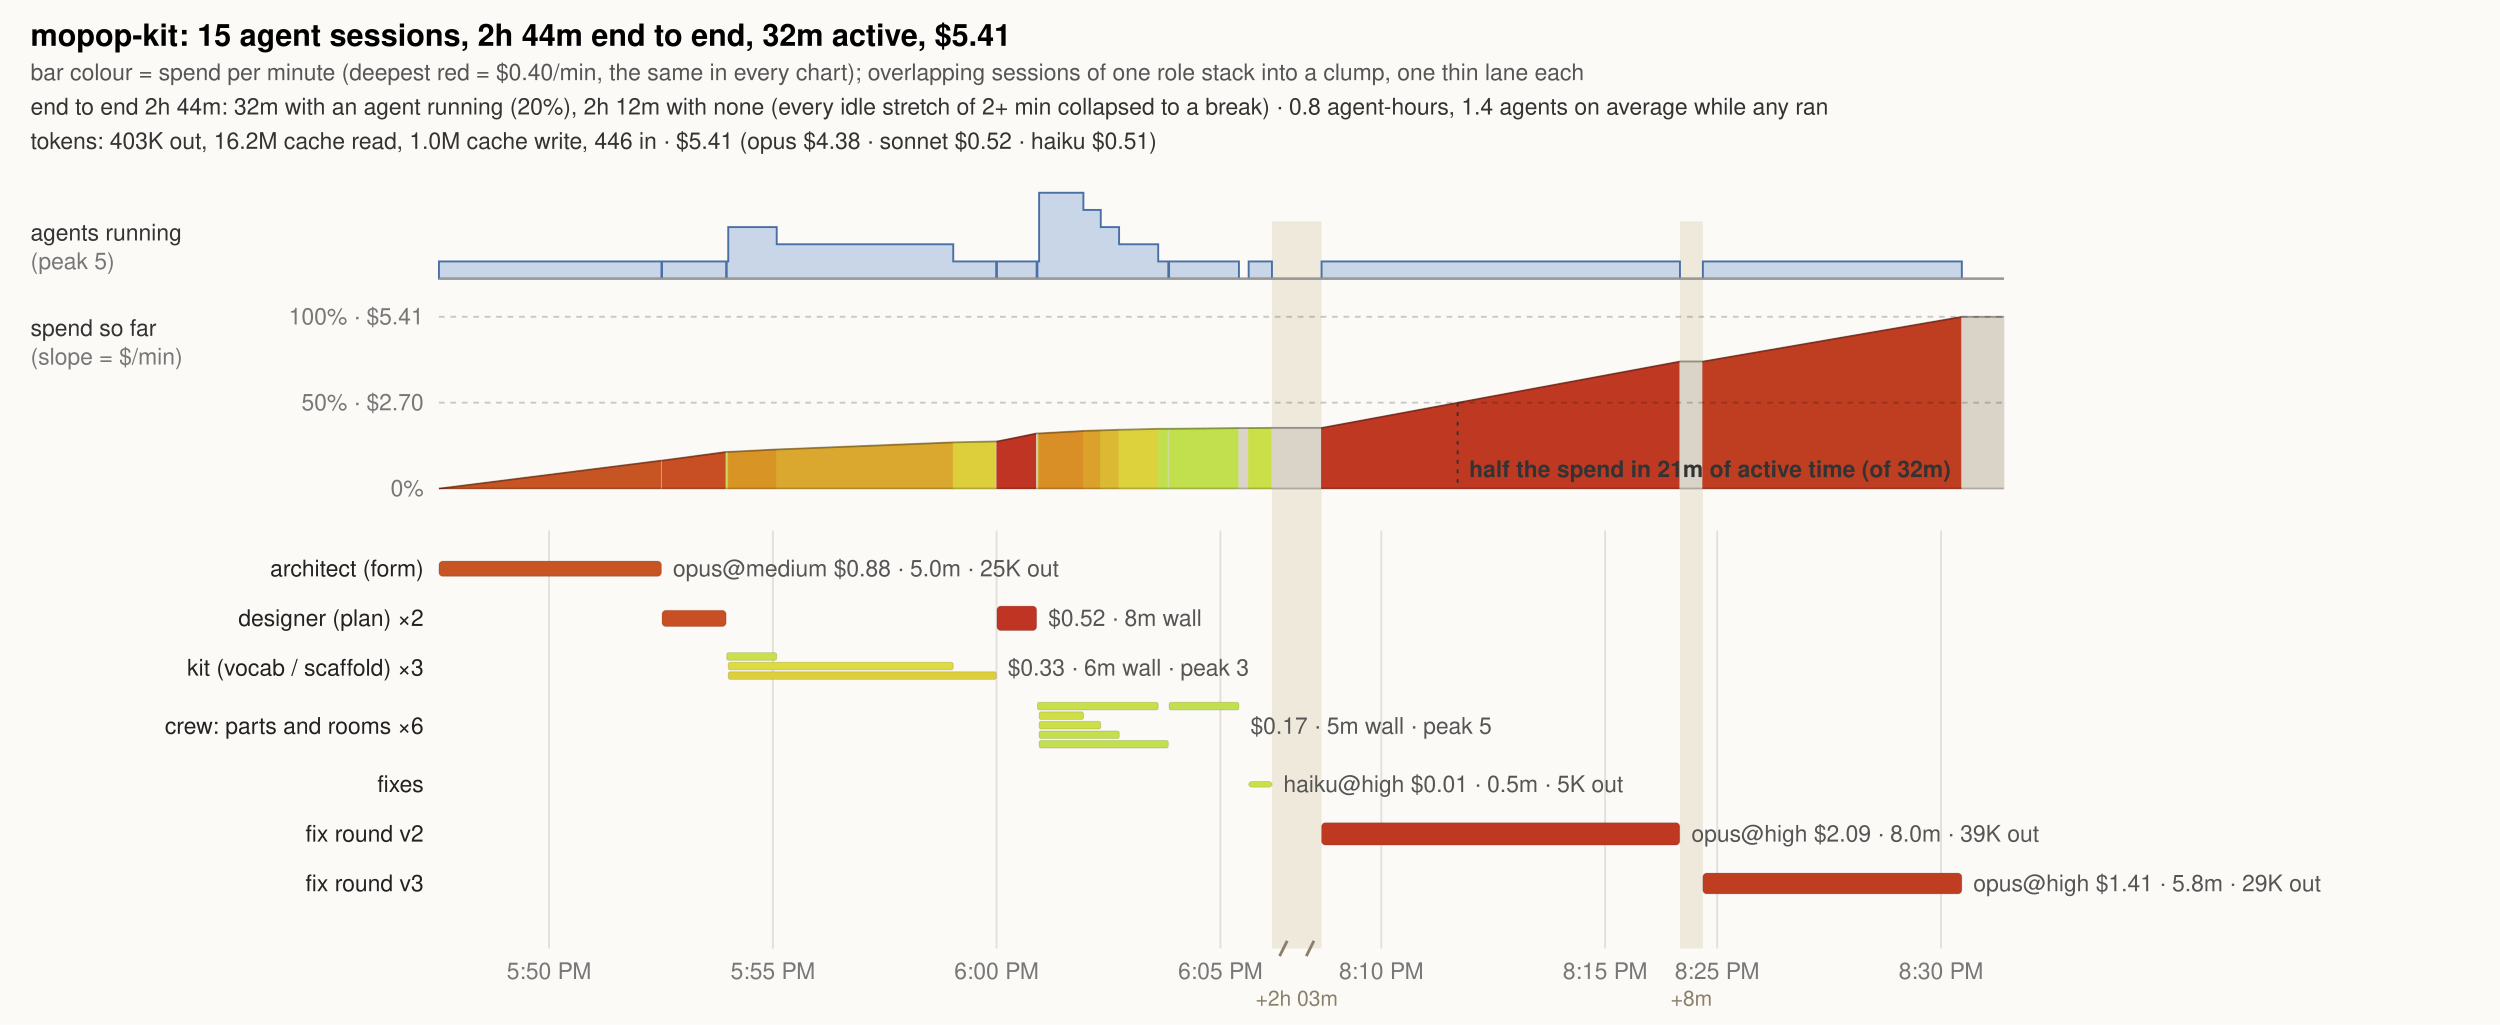
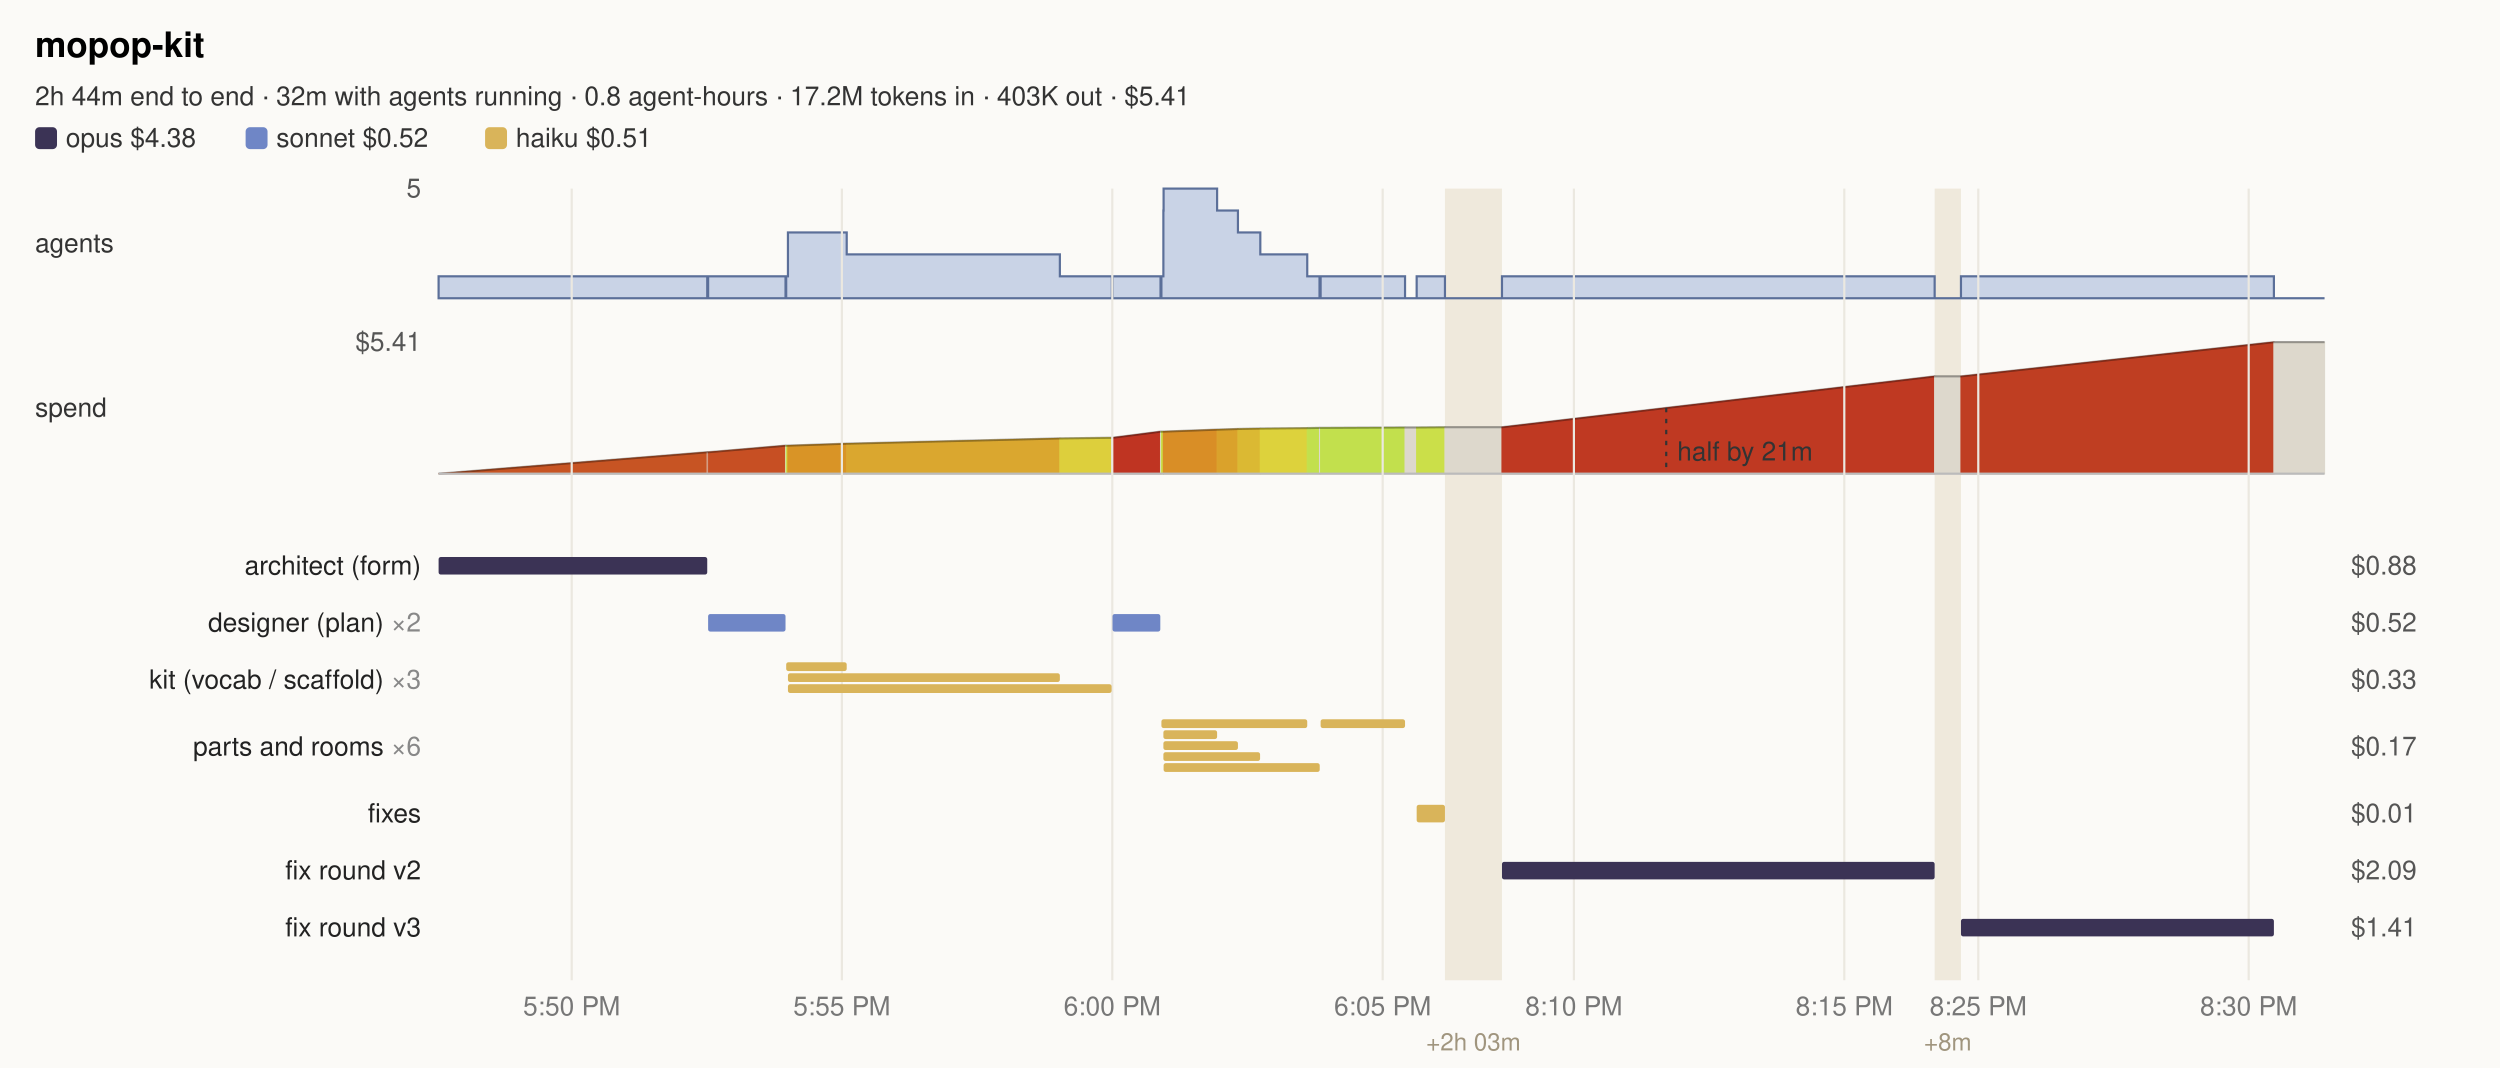
- <svg xmlns="http://www.w3.org/2000/svg" width="1310" height="537" font-family="Helvetica,Arial,sans-serif" font-size="12">
+ <svg xmlns="http://www.w3.org/2000/svg" width="1140" height="487" font-family="Helvetica,Arial,sans-serif" font-size="12">
  <defs>
    <pattern id="idle" width="8" height="8" patternUnits="userSpaceOnUse" patternTransform="rotate(45)">
-       <rect width="8" height="8" fill="#f1ece0" />
-       <line x1="0" y1="0" x2="0" y2="8" stroke="#e2d9c4" stroke-width="3" />
+       <rect width="8" height="8" fill="#f4f0e6" />
+       <line x1="0" y1="0" x2="0" y2="8" stroke="#e6dfcd" stroke-width="3" />
    </pattern>
  </defs>
  <rect width="100%" height="100%" fill="#fbfaf7" />
-   <rect x="666.5" y="116" width="26.0" height="381" fill="#efe9dc" />
-   <rect x="880.3" y="116" width="12.0" height="381" fill="#efe9dc" />
-   <text x="16" y="24" font-size="16" font-weight="bold">mopop-kit: 15 agent sessions, 2h 44m end to end, 32m active, $5.41</text>
-   <text x="16" y="42" fill="#555">bar colour = spend per minute (deepest red = $0.40/min, the same in every chart); overlapping sessions of one role stack into a clump, one thin lane each</text>
-   <text x="16" y="60" fill="#333">end to end 2h 44m: 32m with an agent running (20%), 2h 12m with none (every idle stretch of 2+ min collapsed to a break) · 0.8 agent-hours, 1.4 agents on average while any ran</text>
-   <text x="16" y="78" fill="#333">tokens: 403K out, 16.2M cache read, 1.0M cache write, 446 in · $5.41 (opus $4.38 · sonnet $0.52 · haiku $0.51)</text>
-   <text x="16" y="126" fill="#333">agents running</text>
-   <text x="16" y="141" fill="#777">(peak 5)</text>
-   <polygon points="230,146 230.0,146.0 230.0,137.0 346.6,137.0 346.6,146.0 346.9,146.0 346.9,137.0 380.5,137.0 380.5,146.0 380.8,146.0 380.8,137.0 381.6,137.0 381.6,128.0 381.6,128.0 381.6,119.0 407.0,119.0 407.0,128.0 499.5,128.0 499.5,137.0 522.0,137.0 522.0,146.0 522.4,146.0 522.4,137.0 543.2,137.0 543.2,146.0 543.6,146.0 543.6,137.0 544.5,137.0 544.5,128.0 544.5,128.0 544.5,119.0 544.5,119.0 544.5,110.0 544.5,110.0 544.5,101.0 567.7,101.0 567.7,110.0 576.8,110.0 576.8,119.0 586.4,119.0 586.4,128.0 606.9,128.0 606.9,137.0 612.2,137.0 612.2,146.0 612.6,146.0 612.6,137.0 649.2,137.0 649.2,146.0 654.3,146.0 654.3,137.0 666.5,137.0 666.5,146.0 692.5,146.0 692.5,137.0 880.3,137.0 880.3,146.0 892.3,146.0 892.3,137.0 1028.0,137.0 1028.0,146.0 1050,146" fill="#c9d6e8" stroke="#4a6fa5" stroke-width="1" />
-   <line x1="230" y1="146" x2="1050" y2="146" stroke="#999" />
-   <polygon points="230.0,256 230.0,256.0 346.6,241.3 346.6,256" fill="hsl(18,70%,46%)" stroke="hsl(18,70%,46%)" stroke-width="0.5" />
-   <polygon points="346.6,256 346.6,241.3 346.9,241.3 346.9,256" fill="#d9d4c7" stroke="#d9d4c7" stroke-width="0.5" />
-   <polygon points="346.9,256 346.9,241.3 380.5,236.8 380.5,256" fill="hsl(16,70%,46%)" stroke="hsl(16,70%,46%)" stroke-width="0.5" />
-   <polygon points="380.5,256 380.5,236.8 380.8,236.8 380.8,256" fill="#d9d4c7" stroke="#d9d4c7" stroke-width="0.5" />
-   <polygon points="380.8,256 380.8,236.8 381.6,236.8 381.6,256" fill="hsl(68,70%,58%)" stroke="hsl(68,70%,58%)" stroke-width="0.5" />
-   <polygon points="381.6,256 381.6,236.8 381.6,236.8 381.6,256" fill="hsl(49,70%,53%)" stroke="hsl(49,70%,53%)" stroke-width="0.5" />
-   <polygon points="381.6,256 381.6,236.8 407.0,235.5 407.0,256" fill="hsl(37,70%,50%)" stroke="hsl(37,70%,50%)" stroke-width="0.5" />
-   <polygon points="407.0,256 407.0,235.5 499.5,231.8 499.5,256" fill="hsl(42,70%,52%)" stroke="hsl(42,70%,52%)" stroke-width="0.5" />
-   <polygon points="499.5,256 499.5,231.8 522.0,231.3 522.0,256" fill="hsl(55,70%,55%)" stroke="hsl(55,70%,55%)" stroke-width="0.5" />
-   <polygon points="522.0,256 522.0,231.3 522.4,231.3 522.4,256" fill="#d9d4c7" stroke="#d9d4c7" stroke-width="0.5" />
-   <polygon points="522.4,256 522.4,231.3 543.2,227.1 543.2,256" fill="hsl(7,70%,44%)" stroke="hsl(7,70%,44%)" stroke-width="0.5" />
-   <polygon points="543.2,256 543.2,227.1 543.6,227.1 543.6,256" fill="#d9d4c7" stroke="#d9d4c7" stroke-width="0.5" />
-   <polygon points="543.6,256 543.6,227.1 544.5,227.1 544.5,256" fill="hsl(69,70%,58%)" stroke="hsl(69,70%,58%)" stroke-width="0.5" />
-   <polygon points="544.5,256 544.5,227.1 544.5,227.1 544.5,256" fill="hsl(53,70%,54%)" stroke="hsl(53,70%,54%)" stroke-width="0.5" />
-   <polygon points="544.5,256 544.5,227.1 544.5,227.1 544.5,256" fill="hsl(45,70%,52%)" stroke="hsl(45,70%,52%)" stroke-width="0.5" />
-   <polygon points="544.5,256 544.5,227.1 544.5,227.1 544.5,256" fill="hsl(39,70%,51%)" stroke="hsl(39,70%,51%)" stroke-width="0.5" />
-   <polygon points="544.5,256 544.5,227.1 567.7,225.8 567.7,256" fill="hsl(35,70%,50%)" stroke="hsl(35,70%,50%)" stroke-width="0.5" />
-   <polygon points="567.7,256 567.7,225.8 576.8,225.5 576.8,256" fill="hsl(41,70%,51%)" stroke="hsl(41,70%,51%)" stroke-width="0.5" />
-   <polygon points="576.8,256 576.8,225.5 586.4,225.2 586.4,256" fill="hsl(48,70%,53%)" stroke="hsl(48,70%,53%)" stroke-width="0.5" />
-   <polygon points="586.4,256 586.4,225.2 606.9,224.7 606.9,256" fill="hsl(56,70%,55%)" stroke="hsl(56,70%,55%)" stroke-width="0.5" />
-   <polygon points="606.9,256 606.9,224.7 612.2,224.7 612.2,256" fill="hsl(72,70%,59%)" stroke="hsl(72,70%,59%)" stroke-width="0.5" />
-   <polygon points="612.2,256 612.2,224.7 612.6,224.7 612.6,256" fill="#d9d4c7" stroke="#d9d4c7" stroke-width="0.5" />
-   <polygon points="612.6,256 612.6,224.7 649.2,224.3 649.2,256" fill="hsl(72,70%,59%)" stroke="hsl(72,70%,59%)" stroke-width="0.5" />
-   <polygon points="649.2,256 649.2,224.3 654.3,224.3 654.3,256" fill="#d9d4c7" stroke="#d9d4c7" stroke-width="0.5" />
-   <polygon points="654.3,256 654.3,224.3 666.5,224.2 666.5,256" fill="hsl(68,70%,58%)" stroke="hsl(68,70%,58%)" stroke-width="0.5" />
-   <polygon points="666.5,256 666.5,224.2 692.5,224.2 692.5,256" fill="#d9d4c7" stroke="#d9d4c7" stroke-width="0.5" />
-   <polygon points="692.5,256 692.5,224.2 880.3,189.4 880.3,256" fill="hsl(9,70%,44%)" stroke="hsl(9,70%,44%)" stroke-width="0.5" />
-   <polygon points="880.3,256 880.3,189.4 892.3,189.4 892.3,256" fill="#d9d4c7" stroke="#d9d4c7" stroke-width="0.5" />
-   <polygon points="892.3,256 892.3,189.4 1028.0,166.0 1028.0,256" fill="hsl(11,70%,44%)" stroke="hsl(11,70%,44%)" stroke-width="0.5" />
-   <polygon points="1028.0,256 1028.0,166.0 1050.0,166.0 1050.0,256" fill="#d9d4c7" stroke="#d9d4c7" stroke-width="0.5" />
-   <polyline points="230.0,256.0 346.6,241.3 346.6,241.3 346.9,241.3 346.9,241.3 380.5,236.8 380.5,236.8 380.8,236.8 380.8,236.8 381.6,236.8 381.6,236.8 381.6,236.8 381.6,236.8 407.0,235.5 407.0,235.5 499.5,231.8 499.5,231.8 522.0,231.3 522.0,231.3 522.4,231.3 522.4,231.3 543.2,227.1 543.2,227.1 543.6,227.1 543.6,227.1 544.5,227.1 544.5,227.1 544.5,227.1 544.5,227.1 544.5,227.1 544.5,227.1 544.5,227.1 544.5,227.1 567.7,225.8 567.7,225.8 576.8,225.5 576.8,225.5 586.4,225.2 586.4,225.2 606.9,224.7 606.9,224.7 612.2,224.7 612.2,224.7 612.6,224.7 612.6,224.7 649.2,224.3 649.2,224.3 654.3,224.3 654.3,224.3 666.5,224.2 666.5,224.2 692.5,224.2 692.5,224.2 880.3,189.4 880.3,189.4 892.3,189.4 892.3,189.4 1028.0,166.0 1028.0,166.0 1050.0,166.0" fill="none" stroke="#0005" stroke-width="1" />
-   <text x="16" y="176" fill="#333">spend so far</text>
-   <text x="16" y="191" fill="#777">(slope = $/min)</text>
-   <line x1="230" y1="256" x2="1050" y2="256" stroke="#0003" stroke-dasharray="" />
-   <text x="222" y="260" text-anchor="end" fill="#777">0%</text>
-   <line x1="230" y1="211" x2="1050" y2="211" stroke="#0003" stroke-dasharray="3 3" />
-   <text x="222" y="215" text-anchor="end" fill="#777">50% · $2.70</text>
-   <line x1="230" y1="166" x2="1050" y2="166" stroke="#0003" stroke-dasharray="3 3" />
-   <text x="222" y="170" text-anchor="end" fill="#777">100% · $5.41</text>
-   <line x1="763.8" y1="211" x2="763.8" y2="256" stroke="#333" stroke-dasharray="2 3" />
-   <text x="769.8" y="250" fill="#333" font-weight="bold">half the spend in 21m of active time (of 32m)</text>
-   <line x1="287.7" y1="278" x2="287.7" y2="497" stroke="#e3e0d8" />
-   <text x="287.7" y="513" text-anchor="middle" fill="#777">5:50 PM</text>
-   <line x1="405.0" y1="278" x2="405.0" y2="497" stroke="#e3e0d8" />
-   <text x="405.0" y="513" text-anchor="middle" fill="#777">5:55 PM</text>
-   <line x1="522.2" y1="278" x2="522.2" y2="497" stroke="#e3e0d8" />
-   <text x="522.2" y="513" text-anchor="middle" fill="#777">6:00 PM</text>
-   <line x1="639.5" y1="278" x2="639.5" y2="497" stroke="#e3e0d8" />
-   <text x="639.5" y="513" text-anchor="middle" fill="#777">6:05 PM</text>
-   <path d="M670.5,501 l4,-8 M684.5,501 l4,-8" stroke="#8a7f6a" stroke-width="1.5" />
-   <line x1="723.8" y1="278" x2="723.8" y2="497" stroke="#e3e0d8" />
-   <text x="723.8" y="513" text-anchor="middle" fill="#777">8:10 PM</text>
-   <line x1="841.1" y1="278" x2="841.1" y2="497" stroke="#e3e0d8" />
-   <text x="841.1" y="513" text-anchor="middle" fill="#777">8:15 PM</text>
-   <line x1="899.8" y1="278" x2="899.8" y2="497" stroke="#e3e0d8" />
-   <text x="899.8" y="513" text-anchor="middle" fill="#777">8:25 PM</text>
-   <line x1="1017.1" y1="278" x2="1017.1" y2="497" stroke="#e3e0d8" />
-   <text x="1017.1" y="513" text-anchor="middle" fill="#777">8:30 PM</text>
-   <text x="679.5" y="527" text-anchor="middle" fill="#8a7f6a" font-size="11">+2h 03m</text>
-   <text x="886.3" y="527" text-anchor="middle" fill="#8a7f6a" font-size="11">+8m</text>
-   <text x="222" y="302" text-anchor="end" fill="#222">architect (form)</text>
-   <rect x="230.0" y="294.0" width="116.6" height="8.0" rx="2" fill="hsl(18,70%,46%)" stroke="#0002" stroke-width="0.5" />
-   <text x="352.6" y="302" fill="#555">opus@medium $0.88 · 5.0m · 25K out</text>
-   <text x="222" y="328" text-anchor="end" fill="#222">designer (plan) ×2</text>
-   <rect x="346.9" y="319.8" width="33.6" height="8.5" rx="2" fill="hsl(16,70%,46%)" stroke="#0002" stroke-width="0.5" />
-   <rect x="522.4" y="317.6" width="20.8" height="12.8" rx="2" fill="hsl(7,70%,44%)" stroke="#0002" stroke-width="0.5" />
-   <text x="549.2" y="328" fill="#555">$0.52 · 8m wall</text>
-   <text x="222" y="354" text-anchor="end" fill="#222">kit (vocab / scaffold) ×3</text>
-   <rect x="380.8" y="342.0" width="26.2" height="4.0" rx="1" fill="hsl(68,70%,58%)" stroke="#0002" stroke-width="0.5" />
-   <rect x="381.6" y="347.0" width="117.9" height="4.0" rx="1" fill="hsl(59,70%,56%)" stroke="#0002" stroke-width="0.5" />
-   <rect x="381.6" y="352.0" width="140.5" height="4.0" rx="1" fill="hsl(55,70%,55%)" stroke="#0002" stroke-width="0.5" />
-   <text x="528.0" y="354" fill="#555">$0.33 · 6m wall · peak 3</text>
-   <text x="222" y="384.5" text-anchor="end" fill="#222">crew: parts and rooms ×6</text>
-   <rect x="543.6" y="368.0" width="63.3" height="4.0" rx="1" fill="hsl(69,70%,58%)" stroke="#0002" stroke-width="0.5" />
-   <rect x="544.5" y="373.0" width="23.3" height="4.0" rx="1" fill="hsl(66,70%,57%)" stroke="#0002" stroke-width="0.5" />
-   <rect x="544.5" y="378.0" width="32.3" height="4.0" rx="1" fill="hsl(68,70%,58%)" stroke="#0002" stroke-width="0.5" />
-   <rect x="544.5" y="383.0" width="42.0" height="4.0" rx="1" fill="hsl(71,70%,58%)" stroke="#0002" stroke-width="0.5" />
-   <rect x="544.5" y="388.0" width="67.7" height="4.0" rx="1" fill="hsl(72,70%,59%)" stroke="#0002" stroke-width="0.5" />
-   <rect x="612.6" y="368.0" width="36.6" height="4.0" rx="1" fill="hsl(72,70%,59%)" stroke="#0002" stroke-width="0.5" />
-   <text x="655.2" y="384.5" fill="#555">$0.17 · 5m wall · peak 5</text>
-   <text x="222" y="415" text-anchor="end" fill="#222">fixes</text>
-   <rect x="654.3" y="409.5" width="12.3" height="3.0" rx="2" fill="hsl(68,70%,58%)" stroke="#0002" stroke-width="0.5" />
-   <text x="672.5" y="415" fill="#555">haiku@high $0.01 · 0.5m · 5K out</text>
-   <text x="222" y="441" text-anchor="end" fill="#222">fix round v2</text>
-   <rect x="692.5" y="431.1" width="187.7" height="11.7" rx="2" fill="hsl(9,70%,44%)" stroke="#0002" stroke-width="0.5" />
-   <text x="886.3" y="441" fill="#555">opus@high $2.09 · 8.0m · 39K out</text>
-   <text x="222" y="467" text-anchor="end" fill="#222">fix round v3</text>
-   <rect x="892.3" y="457.5" width="135.7" height="10.9" rx="2" fill="hsl(11,70%,44%)" stroke="#0002" stroke-width="0.5" />
-   <text x="1034.0" y="467" fill="#555">opus@high $1.41 · 5.8m · 29K out</text>
+   <rect x="658.9" y="86" width="26.0" height="361" fill="#efe9dc" />
+   <rect x="882.2" y="86" width="12.0" height="361" fill="#efe9dc" />
+   <text x="16" y="26" font-size="16" font-weight="bold">mopop-kit</text>
+   <text x="16" y="48" fill="#333">2h 44m end to end · 32m with agents running · 0.8 agent-hours · 17.2M tokens in · 403K out · $5.41</text>
+   <rect x="16" y="58" width="10" height="10" rx="2" fill="#3b3355" />
+   <text x="30" y="67" fill="#333">opus $4.38</text>
+   <rect x="112" y="58" width="10" height="10" rx="2" fill="#6f86c6" />
+   <text x="126" y="67" fill="#333">sonnet $0.52</text>
+   <rect x="221.2" y="58" width="10" height="10" rx="2" fill="#d9b45a" />
+   <text x="235.2" y="67" fill="#333">haiku $0.51</text>
+   <text x="16" y="115" fill="#333">agents</text>
+   <text x="192" y="90" text-anchor="end" fill="#555">5</text>
+   <polygon points="200,136 200.0,136.0 200.0,126.0 322.5,126.0 322.5,136.0 322.9,136.0 322.9,126.0 358.2,126.0 358.2,136.0 358.5,136.0 358.5,126.0 359.3,126.0 359.3,116.0 359.3,116.0 359.3,106.0 386.1,106.0 386.1,116.0 483.3,116.0 483.3,126.0 507.0,126.0 507.0,136.0 507.3,136.0 507.3,126.0 529.2,126.0 529.2,136.0 529.6,136.0 529.6,126.0 530.5,126.0 530.5,116.0 530.5,116.0 530.5,106.0 530.5,106.0 530.5,96.0 530.6,96.0 530.6,86.0 555.0,86.0 555.0,96.0 564.5,96.0 564.5,106.0 574.7,106.0 574.7,116.0 596.1,116.0 596.1,126.0 601.7,126.0 601.7,136.0 602.2,136.0 602.2,126.0 640.7,126.0 640.7,136.0 646.0,136.0 646.0,126.0 658.9,126.0 658.9,136.0 684.9,136.0 684.9,126.0 882.2,126.0 882.2,136.0 894.2,136.0 894.2,126.0 1036.9,126.0 1036.9,136.0 1060,136" fill="#c9d3e6" stroke="#5b6f99" stroke-width="1" />
+   <polygon points="200.0,216 200.0,216.0 322.5,206.2 322.5,216" fill="hsl(18,70%,46%)" stroke="hsl(18,70%,46%)" stroke-width="0.5" />
+   <polygon points="322.5,216 322.5,206.2 322.9,206.2 322.9,216" fill="#ddd8cc" stroke="#ddd8cc" stroke-width="0.5" />
+   <polygon points="322.9,216 322.9,206.2 358.2,203.2 358.2,216" fill="hsl(16,70%,46%)" stroke="hsl(16,70%,46%)" stroke-width="0.5" />
+   <polygon points="358.2,216 358.2,203.2 358.5,203.2 358.5,216" fill="#ddd8cc" stroke="#ddd8cc" stroke-width="0.5" />
+   <polygon points="358.5,216 358.5,203.2 359.3,203.2 359.3,216" fill="hsl(68,70%,58%)" stroke="hsl(68,70%,58%)" stroke-width="0.5" />
+   <polygon points="359.3,216 359.3,203.2 359.3,203.2 359.3,216" fill="hsl(49,70%,53%)" stroke="hsl(49,70%,53%)" stroke-width="0.5" />
+   <polygon points="359.3,216 359.3,203.2 386.1,202.3 386.1,216" fill="hsl(37,70%,50%)" stroke="hsl(37,70%,50%)" stroke-width="0.5" />
+   <polygon points="386.1,216 386.1,202.3 483.3,199.9 483.3,216" fill="hsl(42,70%,52%)" stroke="hsl(42,70%,52%)" stroke-width="0.5" />
+   <polygon points="483.3,216 483.3,199.9 507.0,199.6 507.0,216" fill="hsl(55,70%,55%)" stroke="hsl(55,70%,55%)" stroke-width="0.5" />
+   <polygon points="507.0,216 507.0,199.6 507.3,199.6 507.3,216" fill="#ddd8cc" stroke="#ddd8cc" stroke-width="0.5" />
+   <polygon points="507.3,216 507.3,199.6 529.2,196.8 529.2,216" fill="hsl(7,70%,44%)" stroke="hsl(7,70%,44%)" stroke-width="0.5" />
+   <polygon points="529.2,216 529.2,196.8 529.6,196.8 529.6,216" fill="#ddd8cc" stroke="#ddd8cc" stroke-width="0.5" />
+   <polygon points="529.6,216 529.6,196.8 530.5,196.8 530.5,216" fill="hsl(69,70%,58%)" stroke="hsl(69,70%,58%)" stroke-width="0.5" />
+   <polygon points="530.5,216 530.5,196.8 530.5,196.8 530.5,216" fill="hsl(53,70%,54%)" stroke="hsl(53,70%,54%)" stroke-width="0.5" />
+   <polygon points="530.5,216 530.5,196.8 530.5,196.8 530.5,216" fill="hsl(45,70%,52%)" stroke="hsl(45,70%,52%)" stroke-width="0.5" />
+   <polygon points="530.5,216 530.5,196.8 530.6,196.8 530.6,216" fill="hsl(39,70%,51%)" stroke="hsl(39,70%,51%)" stroke-width="0.5" />
+   <polygon points="530.6,216 530.6,196.8 555.0,195.9 555.0,216" fill="hsl(35,70%,50%)" stroke="hsl(35,70%,50%)" stroke-width="0.5" />
+   <polygon points="555.0,216 555.0,195.9 564.5,195.6 564.5,216" fill="hsl(41,70%,51%)" stroke="hsl(41,70%,51%)" stroke-width="0.5" />
+   <polygon points="564.5,216 564.5,195.6 574.7,195.4 574.7,216" fill="hsl(48,70%,53%)" stroke="hsl(48,70%,53%)" stroke-width="0.5" />
+   <polygon points="574.7,216 574.7,195.4 596.1,195.2 596.1,216" fill="hsl(56,70%,55%)" stroke="hsl(56,70%,55%)" stroke-width="0.5" />
+   <polygon points="596.1,216 596.1,195.2 601.7,195.1 601.7,216" fill="hsl(72,70%,59%)" stroke="hsl(72,70%,59%)" stroke-width="0.5" />
+   <polygon points="601.7,216 601.7,195.1 602.2,195.1 602.2,216" fill="#ddd8cc" stroke="#ddd8cc" stroke-width="0.5" />
+   <polygon points="602.2,216 602.2,195.1 640.7,194.9 640.7,216" fill="hsl(72,70%,59%)" stroke="hsl(72,70%,59%)" stroke-width="0.5" />
+   <polygon points="640.7,216 640.7,194.9 646.0,194.9 646.0,216" fill="#ddd8cc" stroke="#ddd8cc" stroke-width="0.5" />
+   <polygon points="646.0,216 646.0,194.9 658.9,194.8 658.9,216" fill="hsl(68,70%,58%)" stroke="hsl(68,70%,58%)" stroke-width="0.5" />
+   <polygon points="658.9,216 658.9,194.8 684.9,194.8 684.9,216" fill="#ddd8cc" stroke="#ddd8cc" stroke-width="0.5" />
+   <polygon points="684.9,216 684.9,194.8 882.2,171.6 882.2,216" fill="hsl(9,70%,44%)" stroke="hsl(9,70%,44%)" stroke-width="0.5" />
+   <polygon points="882.2,216 882.2,171.6 894.2,171.6 894.2,216" fill="#ddd8cc" stroke="#ddd8cc" stroke-width="0.5" />
+   <polygon points="894.2,216 894.2,171.6 1036.9,156.0 1036.9,216" fill="hsl(11,70%,44%)" stroke="hsl(11,70%,44%)" stroke-width="0.5" />
+   <polygon points="1036.9,216 1036.9,156.0 1060.0,156.0 1060.0,216" fill="#ddd8cc" stroke="#ddd8cc" stroke-width="0.5" />
+   <polyline points="200.0,216.0 322.5,206.2 322.5,206.2 322.9,206.2 322.9,206.2 358.2,203.2 358.2,203.2 358.5,203.2 358.5,203.2 359.3,203.2 359.3,203.2 359.3,203.2 359.3,203.2 386.1,202.3 386.1,202.3 483.3,199.9 483.3,199.9 507.0,199.6 507.0,199.6 507.3,199.6 507.3,199.6 529.2,196.8 529.2,196.8 529.6,196.8 529.6,196.8 530.5,196.8 530.5,196.8 530.5,196.8 530.5,196.8 530.5,196.8 530.5,196.8 530.6,196.8 530.6,196.8 555.0,195.9 555.0,195.9 564.5,195.6 564.5,195.6 574.7,195.4 574.7,195.4 596.1,195.2 596.1,195.2 601.7,195.1 601.7,195.1 602.2,195.1 602.2,195.1 640.7,194.9 640.7,194.9 646.0,194.9 646.0,194.9 658.9,194.8 658.9,194.8 684.9,194.8 684.9,194.8 882.2,171.6 882.2,171.6 894.2,171.6 894.2,171.6 1036.9,156.0 1036.9,156.0 1060.0,156.0" fill="none" stroke="#0005" stroke-width="1" />
+   <line x1="200" y1="216" x2="1060" y2="216" stroke="#bbb" />
+   <text x="192" y="160" text-anchor="end" fill="#555">$5.41</text>
+   <text x="16" y="190" fill="#333">spend</text>
+   <line x1="759.8" y1="186" x2="759.8" y2="216" stroke="#333" stroke-dasharray="2 3" />
+   <text x="764.8" y="210" fill="#333">half by 21m</text>
+   <line x1="260.7" y1="86" x2="260.7" y2="447" stroke="#ebe8e0" />
+   <text x="260.7" y="463" text-anchor="middle" fill="#777">5:50 PM</text>
+   <line x1="383.9" y1="86" x2="383.9" y2="447" stroke="#ebe8e0" />
+   <text x="383.9" y="463" text-anchor="middle" fill="#777">5:55 PM</text>
+   <line x1="507.2" y1="86" x2="507.2" y2="447" stroke="#ebe8e0" />
+   <text x="507.2" y="463" text-anchor="middle" fill="#777">6:00 PM</text>
+   <line x1="630.5" y1="86" x2="630.5" y2="447" stroke="#ebe8e0" />
+   <text x="630.5" y="463" text-anchor="middle" fill="#777">6:05 PM</text>
+   <line x1="717.7" y1="86" x2="717.7" y2="447" stroke="#ebe8e0" />
+   <text x="717.7" y="463" text-anchor="middle" fill="#777">8:10 PM</text>
+   <line x1="841.0" y1="86" x2="841.0" y2="447" stroke="#ebe8e0" />
+   <text x="841.0" y="463" text-anchor="middle" fill="#777">8:15 PM</text>
+   <line x1="902.1" y1="86" x2="902.1" y2="447" stroke="#ebe8e0" />
+   <text x="902.1" y="463" text-anchor="middle" fill="#777">8:25 PM</text>
+   <line x1="1025.4" y1="86" x2="1025.4" y2="447" stroke="#ebe8e0" />
+   <text x="1025.4" y="463" text-anchor="middle" fill="#777">8:30 PM</text>
+   <text x="671.9" y="479" text-anchor="middle" fill="#a0957e" font-size="11">+2h 03m</text>
+   <text x="888.2" y="479" text-anchor="middle" fill="#a0957e" font-size="11">+8m</text>
+   <text x="192" y="262" text-anchor="end" fill="#222">architect (form)</text>
+   <rect x="200.0" y="254.0" width="122.5" height="8" rx="1" fill="#3b3355" />
+   <text x="1072" y="262" fill="#555">$0.88</text>
+   <text x="192" y="288" text-anchor="end" fill="#222">designer (plan) <tspan fill="#888">×2</tspan>
+   </text>
+   <rect x="322.9" y="280.0" width="35.3" height="8" rx="1" fill="#6f86c6" />
+   <rect x="507.3" y="280.0" width="21.8" height="8" rx="1" fill="#6f86c6" />
+   <text x="1072" y="288" fill="#555">$0.52</text>
+   <text x="192" y="314" text-anchor="end" fill="#222">kit (vocab / scaffold) <tspan fill="#888">×3</tspan>
+   </text>
+   <rect x="358.5" y="302.0" width="27.6" height="4" rx="1" fill="#d9b45a" />
+   <rect x="359.3" y="307.0" width="124.0" height="4" rx="1" fill="#d9b45a" />
+   <rect x="359.3" y="312.0" width="147.6" height="4" rx="1" fill="#d9b45a" />
+   <text x="1072" y="314" fill="#555">$0.33</text>
+   <text x="192" y="344.5" text-anchor="end" fill="#222">parts and rooms <tspan fill="#888">×6</tspan>
+   </text>
+   <rect x="529.6" y="328.0" width="66.5" height="4" rx="1" fill="#d9b45a" />
+   <rect x="530.5" y="333.0" width="24.5" height="4" rx="1" fill="#d9b45a" />
+   <rect x="530.5" y="338.0" width="34.0" height="4" rx="1" fill="#d9b45a" />
+   <rect x="530.5" y="343.0" width="44.1" height="4" rx="1" fill="#d9b45a" />
+   <rect x="530.6" y="348.0" width="71.2" height="4" rx="1" fill="#d9b45a" />
+   <rect x="602.2" y="328.0" width="38.5" height="4" rx="1" fill="#d9b45a" />
+   <text x="1072" y="344.5" fill="#555">$0.17</text>
+   <text x="192" y="375" text-anchor="end" fill="#222">fixes</text>
+   <rect x="646.0" y="367.0" width="12.9" height="8" rx="1" fill="#d9b45a" />
+   <text x="1072" y="375" fill="#555">$0.01</text>
+   <text x="192" y="401" text-anchor="end" fill="#222">fix round v2</text>
+   <rect x="684.9" y="393.0" width="197.3" height="8" rx="1" fill="#3b3355" />
+   <text x="1072" y="401" fill="#555">$2.09</text>
+   <text x="192" y="427" text-anchor="end" fill="#222">fix round v3</text>
+   <rect x="894.2" y="419.0" width="142.7" height="8" rx="1" fill="#3b3355" />
+   <text x="1072" y="427" fill="#555">$1.41</text>
</svg>
